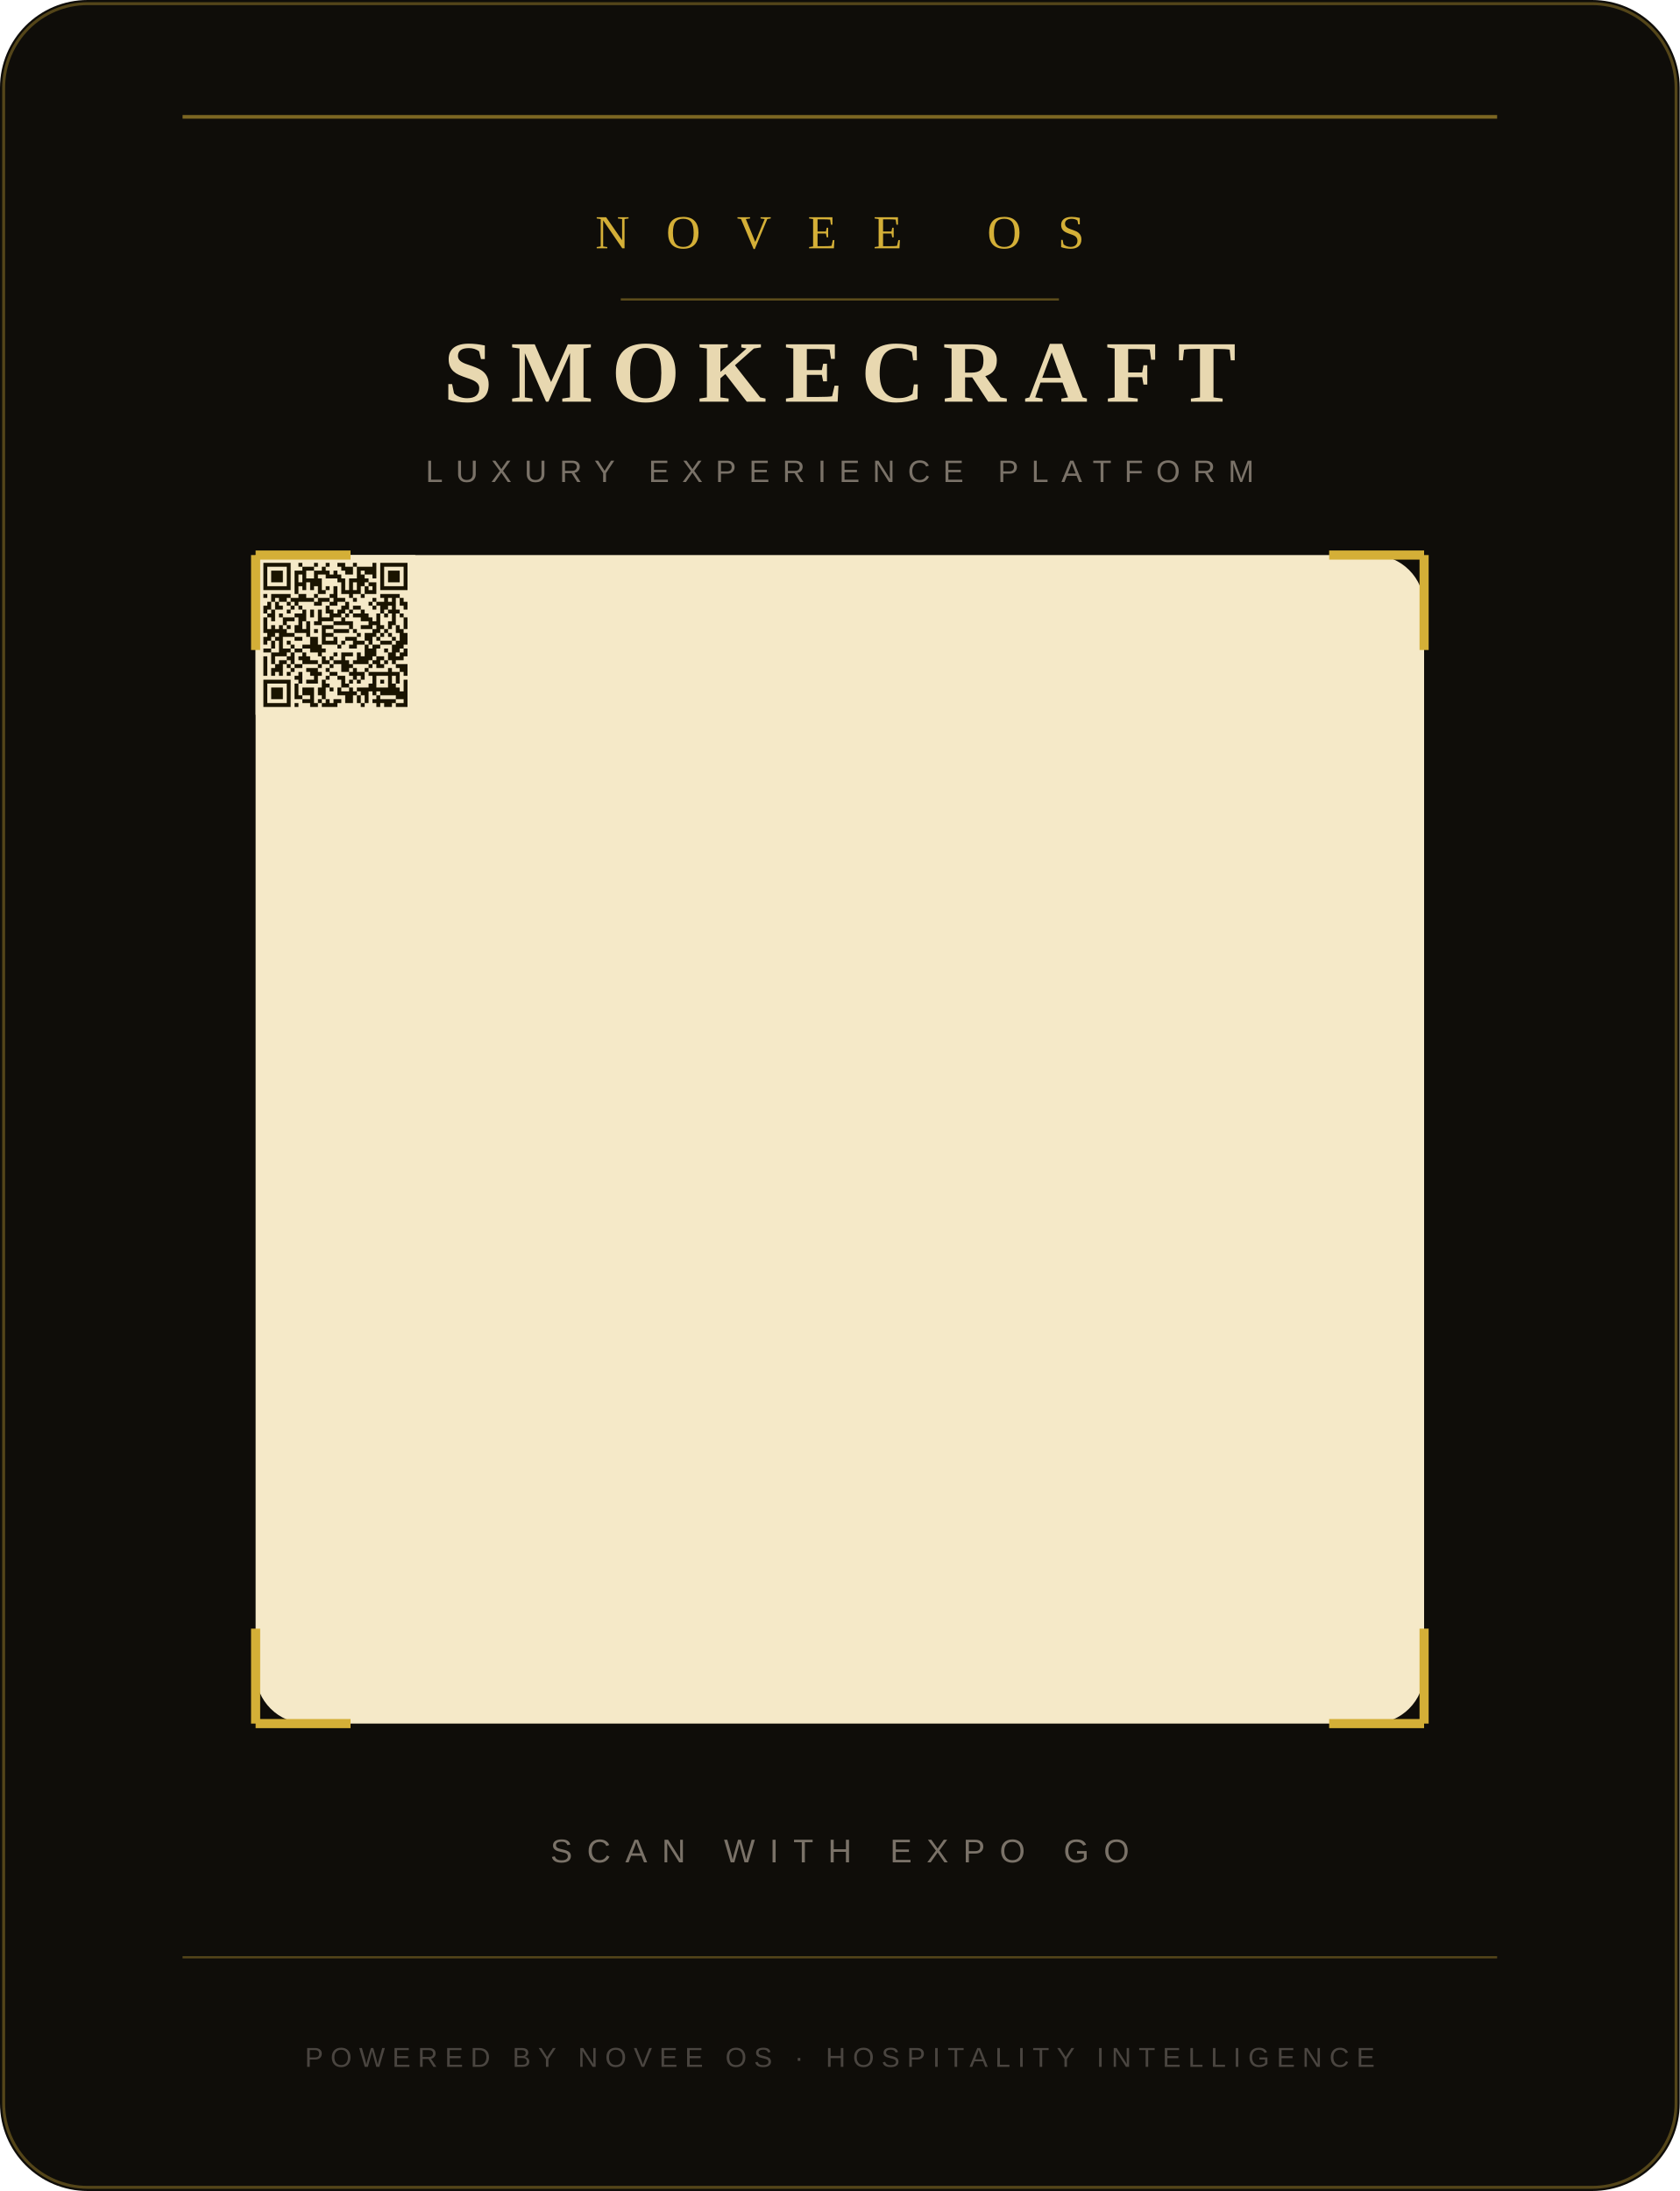
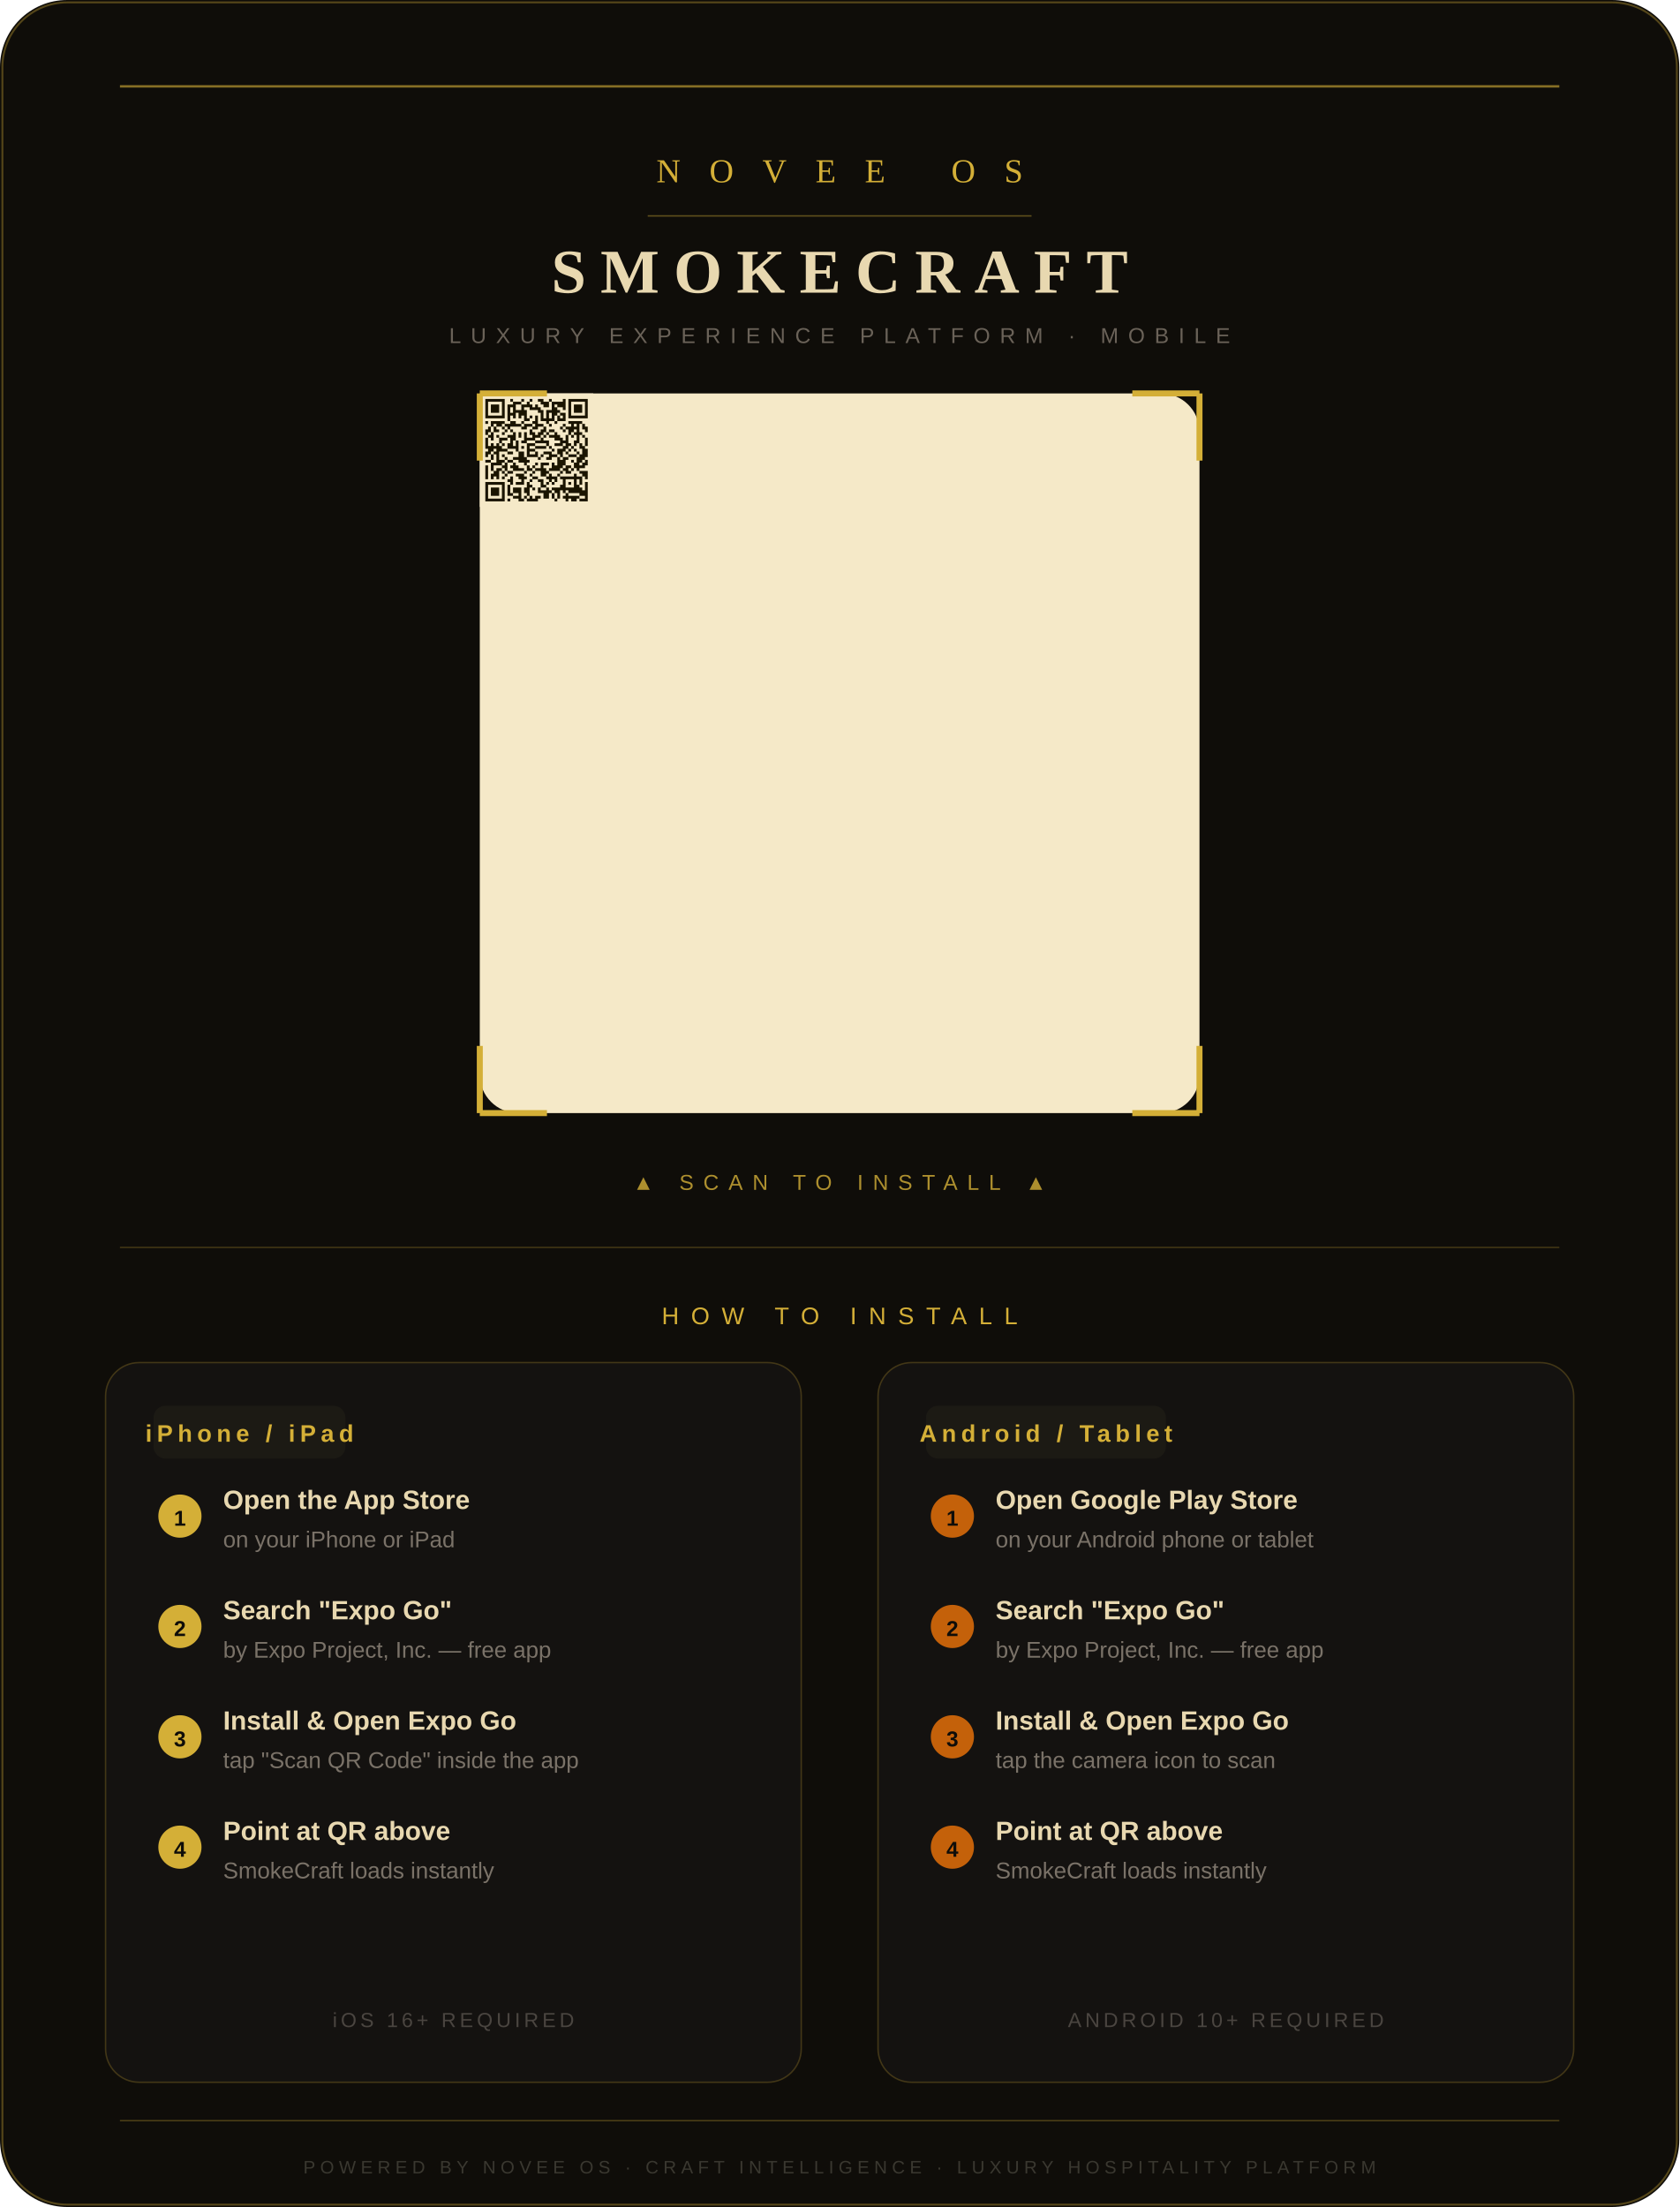
- <svg xmlns="http://www.w3.org/2000/svg" width="460" height="600" viewBox="0 0 460 600">
-   <rect width="460" height="600" rx="24" fill="#0F0D09" />
-   <rect x="1" y="1" width="458" height="598" rx="23" fill="none" stroke="#D4AF37" stroke-width="0.8" opacity="0.35" />
-   <line x1="50" y1="32" x2="410" y2="32" stroke="#D4AF37" stroke-width="1" opacity="0.55" />
-   <text x="230" y="68" font-family="Georgia, 'Times New Roman', serif" font-size="13" font-weight="300" letter-spacing="10" fill="#D4AF37" text-anchor="middle">NOVEE OS</text>
-   <line x1="170" y1="82" x2="290" y2="82" stroke="#D4AF37" stroke-width="0.6" opacity="0.4" />
-   <text x="230" y="110" font-family="Georgia, 'Times New Roman', serif" font-size="24" font-weight="700" letter-spacing="5" fill="#E8D8B0" text-anchor="middle">SMOKECRAFT</text>
-   <text x="230" y="132" font-family="Arial, Helvetica, sans-serif" font-size="8.5" letter-spacing="3.5" fill="#7A7268" text-anchor="middle">LUXURY EXPERIENCE PLATFORM</text>
-   <rect x="70" y="152" width="320" height="320" rx="14" fill="#F5E9C8" />
-   <g transform="translate(70,152) scale(1.066667)">
+ <svg xmlns="http://www.w3.org/2000/svg" width="700" height="920" viewBox="0 0 700 920">
+   <rect width="700" height="920" rx="28" fill="#0F0D09" />
+   <rect x="1" y="1" width="698" height="918" rx="27" fill="none" stroke="#D4AF37" stroke-width="0.8" opacity="0.35" />
+   <line x1="50" y1="36" x2="650" y2="36" stroke="#D4AF37" stroke-width="1" opacity="0.6" />
+   <text x="350" y="76" font-family="Georgia,'Times New Roman',serif" font-size="14" font-weight="300" letter-spacing="12" fill="#D4AF37" text-anchor="middle">NOVEE OS</text>
+   <line x1="270" y1="90" x2="430" y2="90" stroke="#D4AF37" stroke-width="0.6" opacity="0.4" />
+   <text x="350" y="122" font-family="Georgia,'Times New Roman',serif" font-size="26" font-weight="700" letter-spacing="6" fill="#E8D8B0" text-anchor="middle">SMOKECRAFT</text>
+   <text x="350" y="143" font-family="Arial,Helvetica,sans-serif" font-size="9" letter-spacing="4" fill="#6A6258" text-anchor="middle">LUXURY EXPERIENCE PLATFORM · MOBILE</text>
+   <rect x="200" y="164" width="300" height="300" rx="16" fill="#F5E9C8" />
+   <g transform="translate(200,164) scale(1.153846)">
    <path fill="#F5E9C8" d="M0 0h41v41H0z" />
    <path stroke="#1A1400" d="M2 2.5h7m2 0h1m3 0h1m2 0h1m2 0h2m2 0h1m4 0h1m1 0h7M2 3.5h1m5 0h1m3 0h3m2 0h1m4 0h3m1 0h5m1 0h1m5 0h1M2 4.5h1m1 0h3m1 0h1m1 0h3m2 0h4m1 0h1m2 0h2m1 0h1m1 0h3m1 0h1m1 0h3m1 0h1M2 5.5h1m1 0h3m1 0h1m1 0h1m1 0h1m2 0h1m2 0h4m4 0h2m2 0h1m1 0h1m1 0h3m1 0h1M2 6.5h1m1 0h3m1 0h1m1 0h1m1 0h5m4 0h2m1 0h5m3 0h1m1 0h3m1 0h1M2 7.5h1m5 0h1m1 0h3m1 0h3m5 0h1m1 0h1m1 0h2m1 0h2m1 0h1m5 0h1M2 8.5h7m1 0h1m1 0h1m1 0h1m1 0h1m1 0h1m1 0h1m1 0h1m1 0h1m1 0h1m1 0h1m1 0h1m1 0h7M10 9.5h1m5 0h2m2 0h1m1 0h5m1 0h3M2 10.5h1m1 0h5m2 0h2m2 0h1m3 0h2m3 0h1m2 0h1m4 0h5M4 11.5h1m1 0h2m1 0h6m1 0h3m1 0h3m2 0h1m4 0h1m2 0h1m1 0h1m1 0h1M3 12.5h1m1 0h1m2 0h1m1 0h1m4 0h2m2 0h2m2 0h1m5 0h1m1 0h5m1 0h2M2 13.5h2m1 0h2m2 0h1m1 0h1m6 0h1m3 0h2m1 0h2m3 0h1m1 0h2m1 0h1m2 0h1M2 14.5h1m1 0h1m3 0h1m3 0h1m1 0h1m1 0h1m1 0h2m1 0h2m1 0h1m2 0h1m4 0h1m1 0h3M3 15.5h2m1 0h1m3 0h3m1 0h1m1 0h1m2 0h3m1 0h1m1 0h4m2 0h1m1 0h1m1 0h1m1 0h1M2 16.5h1m1 0h1m2 0h3m1 0h2m3 0h4m2 0h1m4 0h3m1 0h1m3 0h1m2 0h1M2 17.5h1m4 0h1m3 0h1m1 0h1m1 0h2m3 0h5m4 0h3m2 0h2m2 0h1M2 18.5h1m1 0h1m1 0h1m1 0h1m1 0h2m1 0h1m3 0h3m4 0h1m2 0h3m1 0h2m1 0h1m1 0h1m1 0h1M2 19.5h6m2 0h4m1 0h1m1 0h1m2 0h4m1 0h1m4 0h2m1 0h1m2 0h2M3 20.5h2m1 0h4m3 0h1m3 0h3m6 0h1m1 0h3m1 0h1m1 0h1m2 0h2M2 21.5h2m1 0h2m3 0h2m2 0h2m1 0h1m2 0h1m2 0h3m2 0h2m1 0h1m3 0h1m1 0h2M2 22.5h1m1 0h1m1 0h1m1 0h1m5 0h2m1 0h4m1 0h1m2 0h3m1 0h1m2 0h3m1 0h3M4 23.5h1m1 0h1m2 0h1m2 0h5m4 0h1m2 0h2m2 0h1m1 0h2m3 0h3M2 24.5h2m2 0h3m1 0h2m2 0h4m10 0h3m2 0h1m1 0h2m1 0h1M4 25.5h4m1 0h1m2 0h1m3 0h1m3 0h1m1 0h3m1 0h1m1 0h3m3 0h2m1 0h2M2 26.5h1m1 0h1m3 0h2m1 0h3m3 0h1m1 0h1m2 0h1m3 0h4m1 0h2m1 0h4M2 27.5h1m1 0h1m1 0h2m1 0h1m2 0h4m1 0h2m1 0h4m1 0h4m1 0h2m1 0h1m1 0h1M2 28.5h1m2 0h2m1 0h1m1 0h2m4 0h1m2 0h1m2 0h3m4 0h1m1 0h2m3 0h3M2 29.5h1m1 0h3m2 0h1m3 0h3m2 0h1m3 0h2m1 0h1m2 0h1m5 0h1m2 0h2M2 30.5h1m1 0h1m1 0h1m1 0h1m2 0h1m2 0h3m2 0h2m3 0h4m1 0h8m1 0h1M10 31.5h2m3 0h1m2 0h1m2 0h2m2 0h1m1 0h1m2 0h1m3 0h1m1 0h1M2 32.5h7m2 0h1m1 0h3m1 0h1m4 0h1m1 0h1m1 0h1m3 0h1m1 0h1m1 0h1m1 0h1m1 0h1M2 33.5h1m5 0h1m1 0h1m6 0h2m3 0h2m5 0h2m3 0h2m2 0h1M2 34.5h1m1 0h3m1 0h1m1 0h1m1 0h3m1 0h2m1 0h1m1 0h1m2 0h1m1 0h11m1 0h1M2 35.5h1m1 0h3m1 0h1m1 0h1m1 0h3m1 0h2m3 0h5m1 0h2m1 0h1m1 0h7M2 36.5h1m1 0h3m1 0h1m1 0h2m2 0h1m2 0h1m5 0h2m1 0h1m1 0h1m2 0h1m4 0h3M2 37.5h1m5 0h1m3 0h3m1 0h1m1 0h1m1 0h2m1 0h2m1 0h1m1 0h1m1 0h6m2 0h1M2 38.5h7m1 0h1m3 0h2m1 0h4m6 0h1m3 0h1m1 0h2m1 0h3" />
  </g>
-   <line x1="70" y1="152" x2="96" y2="152" stroke="#D4AF37" stroke-width="2.5" />
-   <line x1="70" y1="152" x2="70" y2="178" stroke="#D4AF37" stroke-width="2.5" />
-   <line x1="390" y1="152" x2="364" y2="152" stroke="#D4AF37" stroke-width="2.5" />
-   <line x1="390" y1="152" x2="390" y2="178" stroke="#D4AF37" stroke-width="2.5" />
-   <line x1="70" y1="472" x2="96" y2="472" stroke="#D4AF37" stroke-width="2.5" />
-   <line x1="70" y1="472" x2="70" y2="446" stroke="#D4AF37" stroke-width="2.5" />
-   <line x1="390" y1="472" x2="364" y2="472" stroke="#D4AF37" stroke-width="2.5" />
-   <line x1="390" y1="472" x2="390" y2="446" stroke="#D4AF37" stroke-width="2.5" />
-   <text x="230" y="510" font-family="Arial, Helvetica, sans-serif" font-size="9" letter-spacing="4" fill="#7A7268" text-anchor="middle">SCAN WITH EXPO GO</text>
-   <line x1="50" y1="536" x2="410" y2="536" stroke="#D4AF37" stroke-width="0.6" opacity="0.35" />
-   <text x="230" y="566" font-family="Arial, Helvetica, sans-serif" font-size="7.5" letter-spacing="2" fill="#4A4540" text-anchor="middle">POWERED BY NOVEE OS · HOSPITALITY INTELLIGENCE</text>
+   <line x1="200" y1="164" x2="228" y2="164" stroke="#D4AF37" stroke-width="2.5" />
+   <line x1="200" y1="164" x2="200" y2="192" stroke="#D4AF37" stroke-width="2.5" />
+   <line x1="500" y1="164" x2="472" y2="164" stroke="#D4AF37" stroke-width="2.5" />
+   <line x1="500" y1="164" x2="500" y2="192" stroke="#D4AF37" stroke-width="2.5" />
+   <line x1="200" y1="464" x2="228" y2="464" stroke="#D4AF37" stroke-width="2.5" />
+   <line x1="200" y1="464" x2="200" y2="436" stroke="#D4AF37" stroke-width="2.5" />
+   <line x1="500" y1="464" x2="472" y2="464" stroke="#D4AF37" stroke-width="2.5" />
+   <line x1="500" y1="464" x2="500" y2="436" stroke="#D4AF37" stroke-width="2.5" />
+   <text x="350" y="496" font-family="Arial,Helvetica,sans-serif" font-size="9" letter-spacing="4" fill="#D4AF37" text-anchor="middle" opacity="0.8">▲  SCAN TO INSTALL  ▲</text>
+   <line x1="50" y1="520" x2="650" y2="520" stroke="#D4AF37" stroke-width="0.5" opacity="0.3" />
+   <text x="350" y="552" font-family="Arial,Helvetica,sans-serif" font-size="10" letter-spacing="5" fill="#D4AF37" text-anchor="middle">HOW TO INSTALL</text>
+   <rect x="44" y="568" width="290" height="300" rx="14" fill="#141210" stroke="#D4AF37" stroke-width="0.6" opacity="1" stroke-opacity="0.25" />
+   <rect x="64" y="586" width="80" height="22" rx="5" fill="#1C1A14" />
+   <text x="104" y="601" font-family="Arial,Helvetica,sans-serif" font-size="10" font-weight="700" letter-spacing="2" fill="#D4AF37" text-anchor="middle"> iPhone / iPad</text>
+   <circle cx="75" cy="632" r="9" fill="#D4AF37" />
+   <text x="75" y="636" font-family="Arial,Helvetica,sans-serif" font-size="9" font-weight="700" fill="#0F0D09" text-anchor="middle">1</text>
+   <text x="93" y="629" font-family="Arial,Helvetica,sans-serif" font-size="11" font-weight="700" fill="#E8D8B0">Open the App Store</text>
+   <text x="93" y="645" font-family="Arial,Helvetica,sans-serif" font-size="9.5" fill="#7A7268">on your iPhone or iPad</text>
+   <circle cx="75" cy="678" r="9" fill="#D4AF37" />
+   <text x="75" y="682" font-family="Arial,Helvetica,sans-serif" font-size="9" font-weight="700" fill="#0F0D09" text-anchor="middle">2</text>
+   <text x="93" y="675" font-family="Arial,Helvetica,sans-serif" font-size="11" font-weight="700" fill="#E8D8B0">Search "Expo Go"</text>
+   <text x="93" y="691" font-family="Arial,Helvetica,sans-serif" font-size="9.5" fill="#7A7268">by Expo Project, Inc. — free app</text>
+   <circle cx="75" cy="724" r="9" fill="#D4AF37" />
+   <text x="75" y="728" font-family="Arial,Helvetica,sans-serif" font-size="9" font-weight="700" fill="#0F0D09" text-anchor="middle">3</text>
+   <text x="93" y="721" font-family="Arial,Helvetica,sans-serif" font-size="11" font-weight="700" fill="#E8D8B0">Install &amp; Open Expo Go</text>
+   <text x="93" y="737" font-family="Arial,Helvetica,sans-serif" font-size="9.5" fill="#7A7268">tap "Scan QR Code" inside the app</text>
+   <circle cx="75" cy="770" r="9" fill="#D4AF37" />
+   <text x="75" y="774" font-family="Arial,Helvetica,sans-serif" font-size="9" font-weight="700" fill="#0F0D09" text-anchor="middle">4</text>
+   <text x="93" y="767" font-family="Arial,Helvetica,sans-serif" font-size="11" font-weight="700" fill="#E8D8B0">Point at QR above</text>
+   <text x="93" y="783" font-family="Arial,Helvetica,sans-serif" font-size="9.5" fill="#7A7268">SmokeCraft loads instantly</text>
+   <text x="189" y="845" font-family="Arial,Helvetica,sans-serif" font-size="8.5" letter-spacing="1.5" fill="#4A4540" text-anchor="middle">iOS 16+ REQUIRED</text>
+   <rect x="366" y="568" width="290" height="300" rx="14" fill="#141210" stroke="#D4AF37" stroke-width="0.6" opacity="1" stroke-opacity="0.25" />
+   <rect x="386" y="586" width="100" height="22" rx="5" fill="#1C1A14" />
+   <text x="436" y="601" font-family="Arial,Helvetica,sans-serif" font-size="10" font-weight="700" letter-spacing="2" fill="#D4AF37" text-anchor="middle"> Android / Tablet</text>
+   <circle cx="397" cy="632" r="9" fill="#C4610A" />
+   <text x="397" y="636" font-family="Arial,Helvetica,sans-serif" font-size="9" font-weight="700" fill="#0F0D09" text-anchor="middle">1</text>
+   <text x="415" y="629" font-family="Arial,Helvetica,sans-serif" font-size="11" font-weight="700" fill="#E8D8B0">Open Google Play Store</text>
+   <text x="415" y="645" font-family="Arial,Helvetica,sans-serif" font-size="9.5" fill="#7A7268">on your Android phone or tablet</text>
+   <circle cx="397" cy="678" r="9" fill="#C4610A" />
+   <text x="397" y="682" font-family="Arial,Helvetica,sans-serif" font-size="9" font-weight="700" fill="#0F0D09" text-anchor="middle">2</text>
+   <text x="415" y="675" font-family="Arial,Helvetica,sans-serif" font-size="11" font-weight="700" fill="#E8D8B0">Search "Expo Go"</text>
+   <text x="415" y="691" font-family="Arial,Helvetica,sans-serif" font-size="9.5" fill="#7A7268">by Expo Project, Inc. — free app</text>
+   <circle cx="397" cy="724" r="9" fill="#C4610A" />
+   <text x="397" y="728" font-family="Arial,Helvetica,sans-serif" font-size="9" font-weight="700" fill="#0F0D09" text-anchor="middle">3</text>
+   <text x="415" y="721" font-family="Arial,Helvetica,sans-serif" font-size="11" font-weight="700" fill="#E8D8B0">Install &amp; Open Expo Go</text>
+   <text x="415" y="737" font-family="Arial,Helvetica,sans-serif" font-size="9.5" fill="#7A7268">tap the camera icon to scan</text>
+   <circle cx="397" cy="770" r="9" fill="#C4610A" />
+   <text x="397" y="774" font-family="Arial,Helvetica,sans-serif" font-size="9" font-weight="700" fill="#0F0D09" text-anchor="middle">4</text>
+   <text x="415" y="767" font-family="Arial,Helvetica,sans-serif" font-size="11" font-weight="700" fill="#E8D8B0">Point at QR above</text>
+   <text x="415" y="783" font-family="Arial,Helvetica,sans-serif" font-size="9.5" fill="#7A7268">SmokeCraft loads instantly</text>
+   <text x="511" y="845" font-family="Arial,Helvetica,sans-serif" font-size="8.5" letter-spacing="1.5" fill="#4A4540" text-anchor="middle">ANDROID 10+ REQUIRED</text>
+   <line x1="50" y1="884" x2="650" y2="884" stroke="#D4AF37" stroke-width="0.6" opacity="0.3" />
+   <text x="350" y="906" font-family="Arial,Helvetica,sans-serif" font-size="7.5" letter-spacing="2" fill="#3A3830" text-anchor="middle">POWERED BY NOVEE OS · CRAFT INTELLIGENCE · LUXURY HOSPITALITY PLATFORM</text>
</svg>
